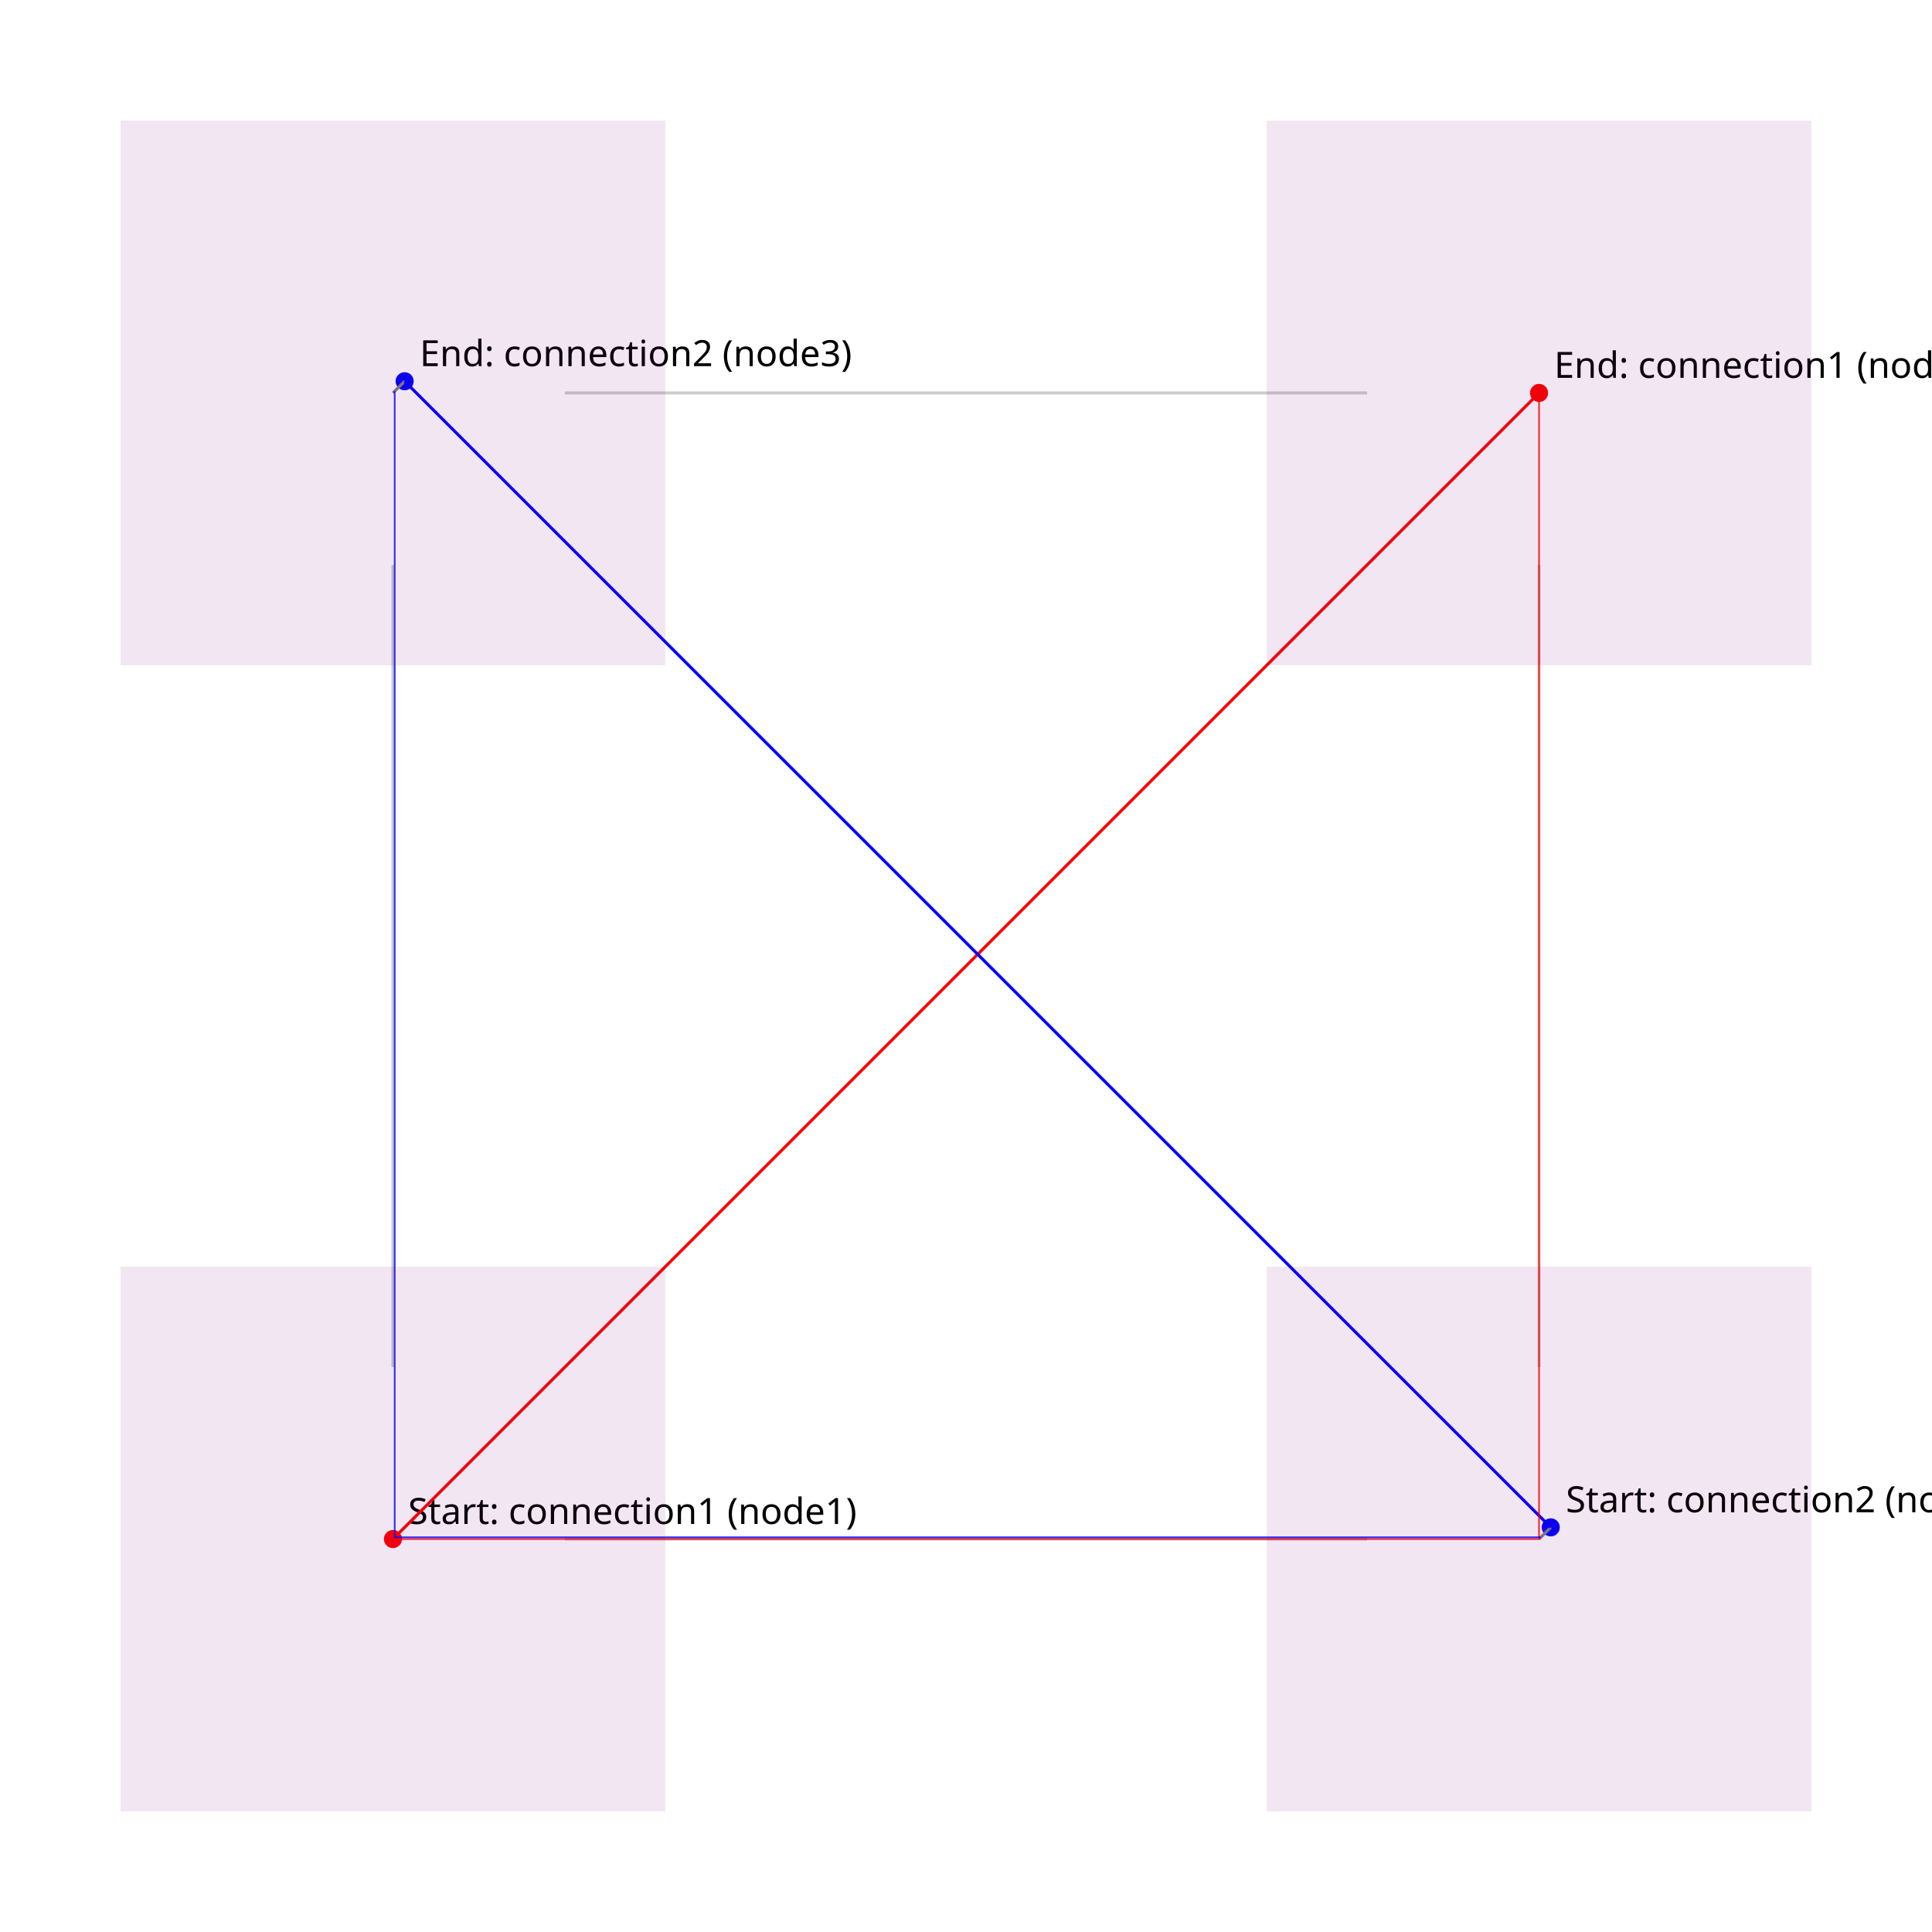
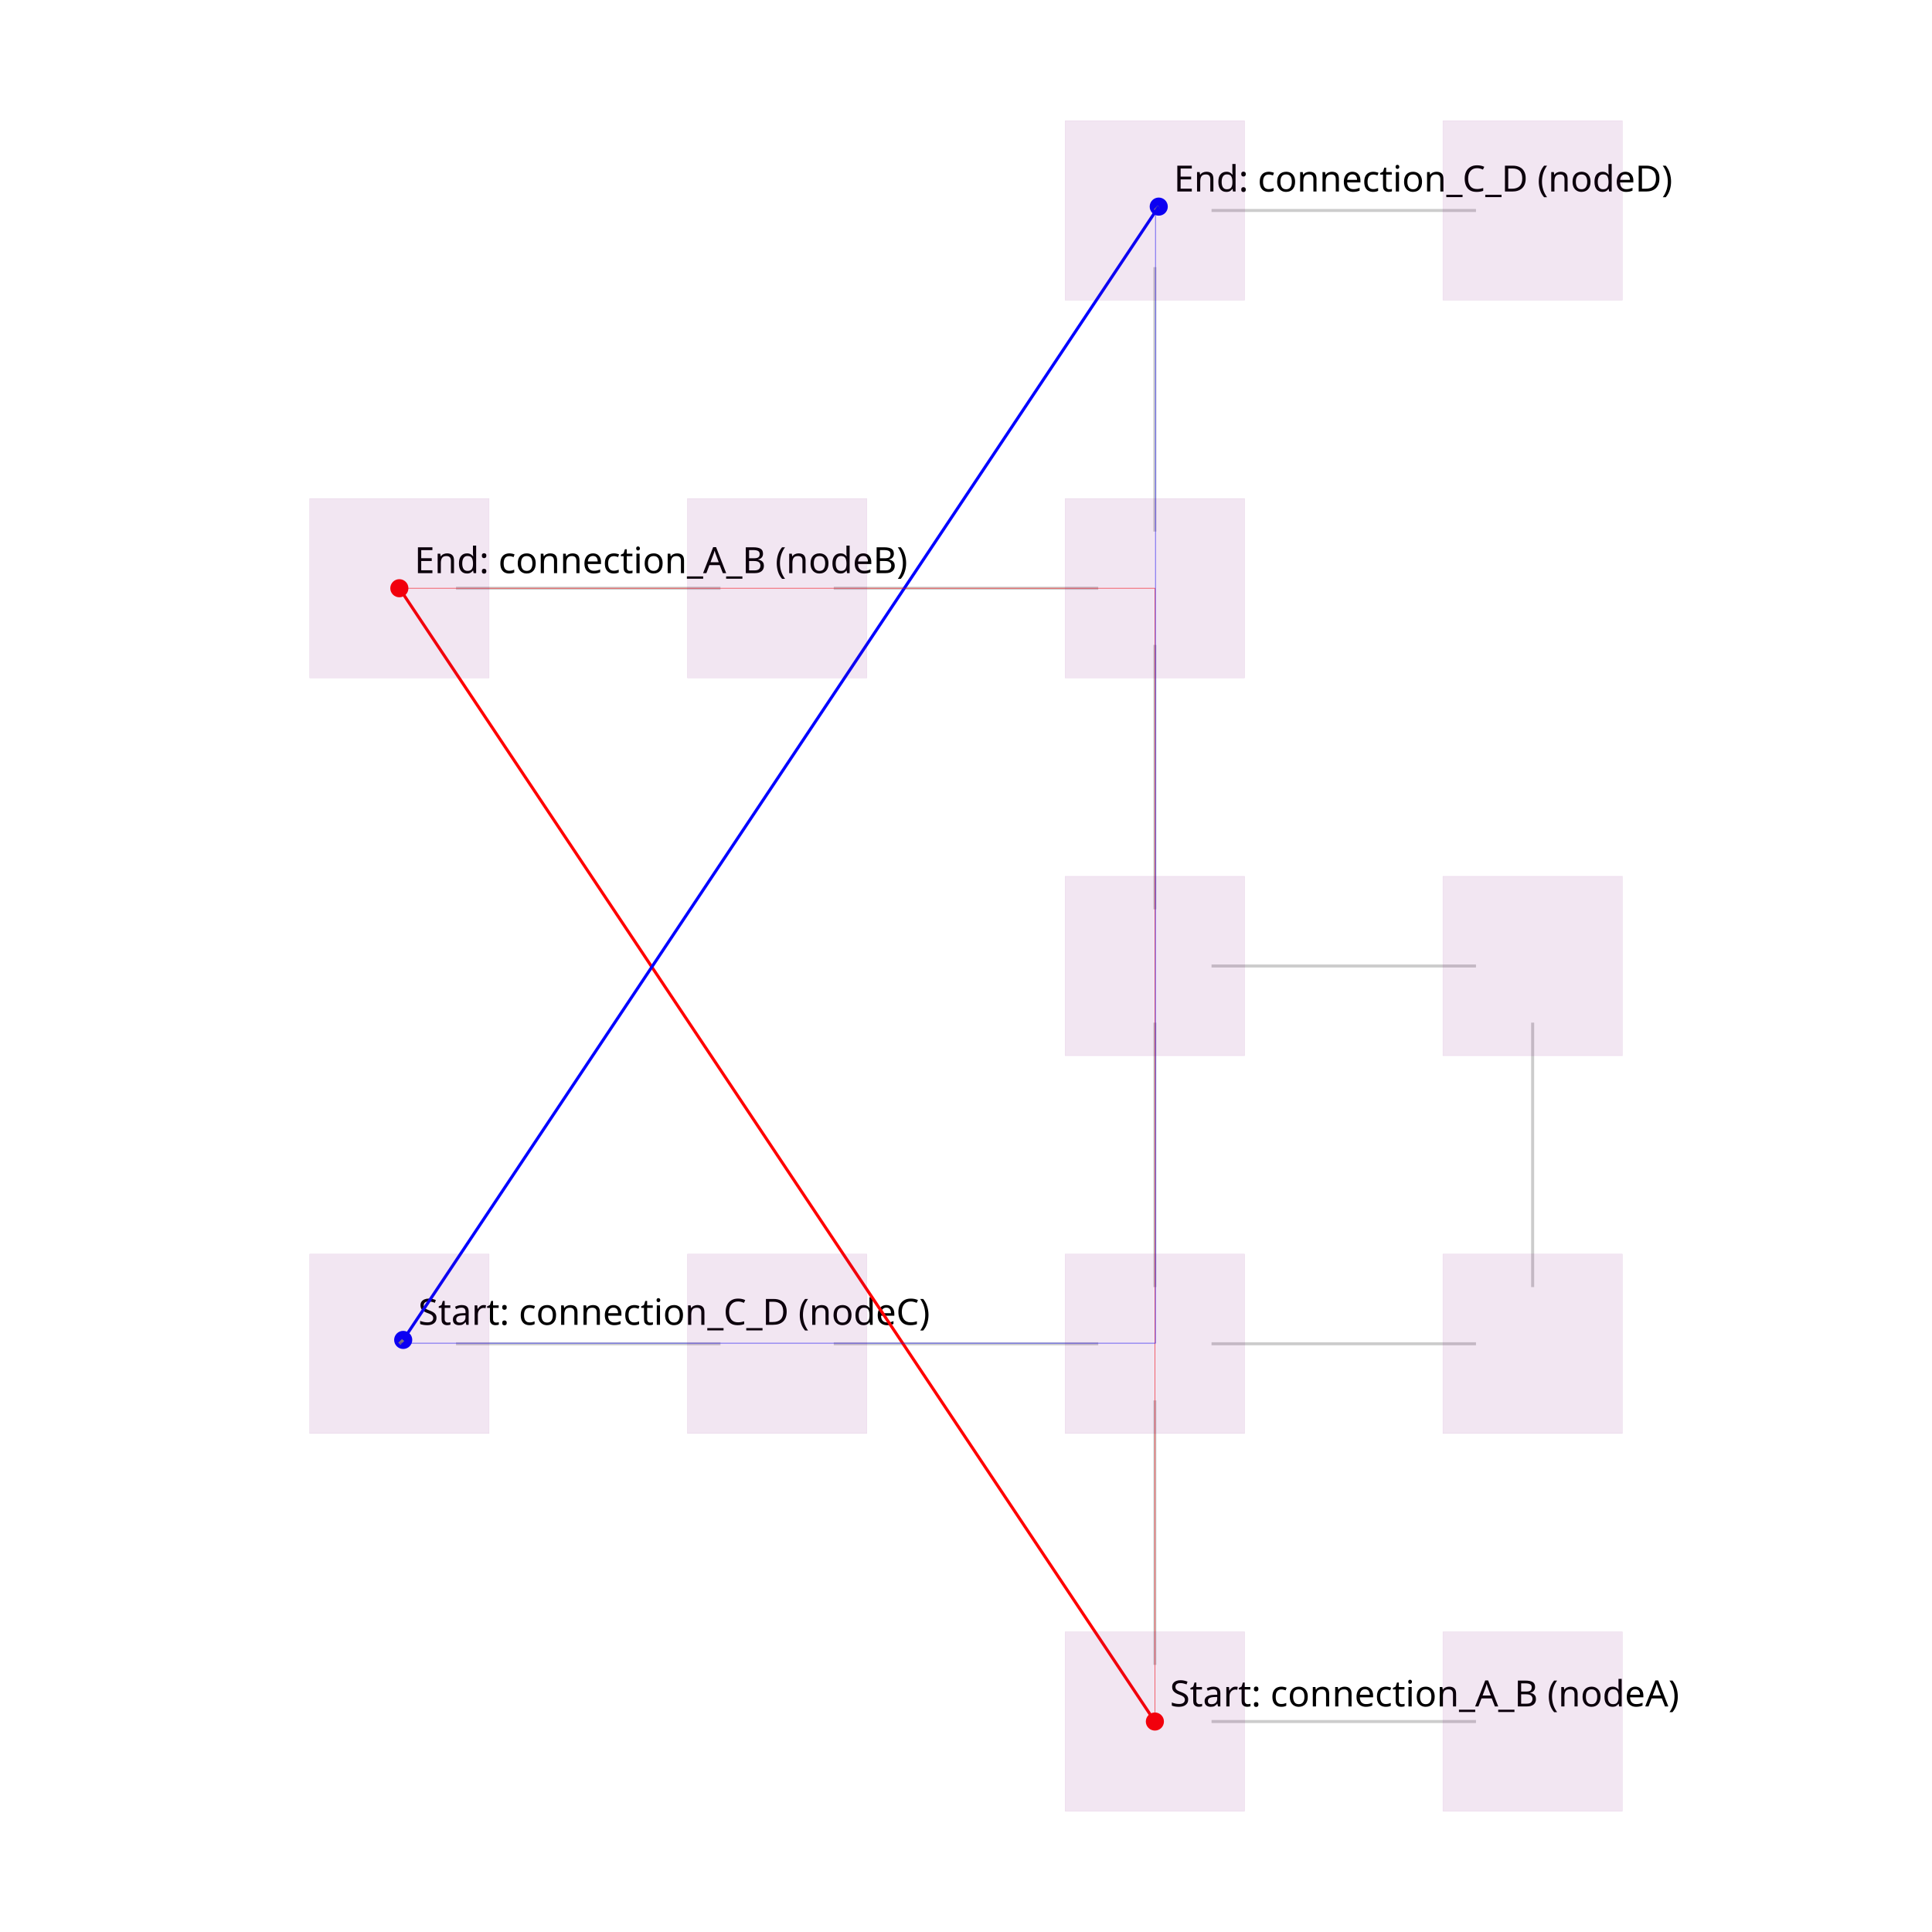
<svg xmlns="http://www.w3.org/2000/svg" width="640" height="640" viewBox="0 0 640 640">
  <g>
-     <circle data-type="point" data-label="Start: connection1 (node1)" data-x="10" data-y="10" cx="130.169" cy="509.831" r="3" fill="red" />
-     <text x="135.169" y="504.831" font-family="sans-serif" font-size="12">Start: connection1
-       (node1)</text>
+     <circle data-type="point" data-label="Start: connection_A_B (nodeA)" data-x="50" data-y="10" cx="382.57" cy="570.279" r="3" fill="red" />
+     <text x="387.57" y="565.279" font-family="sans-serif" font-size="12">Start: connection_A_B
+       (nodeA)</text>
  </g>
  <g>
-     <circle data-type="point" data-label="End: connection1 (node4)" data-x="30" data-y="30" cx="509.831" cy="130.169" r="3" fill="red" />
-     <text x="514.831" y="125.169" font-family="sans-serif" font-size="12">End: connection1
-       (node4)</text>
+     <circle data-type="point" data-label="End: connection_A_B (nodeB)" data-x="10" data-y="70" cx="132.291" cy="194.86" r="3" fill="red" />
+     <text x="137.291" y="189.86" font-family="sans-serif" font-size="12">End: connection_A_B
+       (nodeB)</text>
  </g>
  <g>
-     <circle data-type="point" data-label="Start: connection2 (node2)" data-x="30.204" data-y="10.204" cx="513.703" cy="505.958" r="3" fill="blue" />
-     <text x="518.703" y="500.958" font-family="sans-serif" font-size="12">Start: connection2
-       (node2)</text>
+     <circle data-type="point" data-label="Start: connection_C_D (nodeC)" data-x="10.204" data-y="30.204" cx="133.567" cy="443.863" r="3" fill="blue" />
+     <text x="138.567" y="438.863" font-family="sans-serif" font-size="12">Start: connection_C_D
+       (nodeC)</text>
  </g>
  <g>
-     <circle data-type="point" data-label="End: connection2 (node3)" data-x="10.204" data-y="30.204" cx="134.042" cy="126.297" r="3" fill="blue" />
-     <text x="139.042" y="121.297" font-family="sans-serif" font-size="12">End: connection2
-       (node3)</text>
+     <circle data-type="point" data-label="End: connection_C_D (nodeD)" data-x="50.204" data-y="90.204" cx="383.846" cy="68.444" r="3" fill="blue" />
+     <text x="388.846" y="63.444" font-family="sans-serif" font-size="12">End: connection_C_D
+       (nodeD)</text>
  </g>
-   <polyline data-points="13,10 27,10" data-type="line" points="187.119,509.831 452.881,509.831" fill="none" stroke="rgba(0, 0, 0, 0.2)" stroke-width="1" />
-   <polyline data-points="10,13 10,27" data-type="line" points="130.169,452.881 130.169,187.119" fill="none" stroke="rgba(0, 0, 0, 0.2)" stroke-width="1" />
-   <polyline data-points="30,13 30,27" data-type="line" points="509.831,452.881 509.831,187.119" fill="none" stroke="rgba(0, 0, 0, 0.2)" stroke-width="1" />
-   <polyline data-points="13,30 27,30" data-type="line" points="187.119,130.169 452.881,130.169" fill="none" stroke="rgba(0, 0, 0, 0.2)" stroke-width="1" />
-   <polyline data-points="10,10 10,10" data-type="line" points="130.169,509.831 130.169,509.831" fill="none" stroke="gray" stroke-width="1" />
-   <polyline data-points="30,30 30,30" data-type="line" points="509.831,130.169 509.831,130.169" fill="none" stroke="gray" stroke-width="1" />
-   <polyline data-points="10,10 30,30" data-type="line" points="130.169,509.831 509.831,130.169" fill="none" stroke="red" stroke-width="1" />
-   <polyline data-points="30,10 30.204,10.204" data-type="line" points="509.831,509.831 513.703,505.958" fill="none" stroke="gray" stroke-width="1" />
-   <polyline data-points="10,30 10.204,30.204" data-type="line" points="130.169,130.169 134.042,126.297" fill="none" stroke="gray" stroke-width="1" />
-   <polyline data-points="30.204,10.204 10.204,30.204" data-type="line" points="513.703,505.958 134.042,126.297" fill="none" stroke="blue" stroke-width="1" />
-   <polyline data-points="10,10 30,10 30,30" data-type="line" points="130.169,509.831 509.831,509.831 509.831,130.169" fill="none" stroke="rgba(255,0,0,0.8)" stroke-width="0.569" />
-   <polyline data-points="30.0306,10.0306 10.0306,10.0306 10.0306,30.0306" data-type="line" points="510.411,509.25 130.75,509.25 130.75,129.589" fill="none" stroke="rgba(0,0,255,0.8)" stroke-width="0.569" />
-   <rect data-type="rect" data-label="" data-x="10" data-y="10" x="40" y="419.661" width="180.339" height="180.339" fill="rgba(128, 0, 128, 0.1)" stroke="rgba(128, 0, 128, 0.1)" stroke-width="0.053" />
-   <rect data-type="rect" data-label="" data-x="30" data-y="10" x="419.661" y="419.661" width="180.339" height="180.339" fill="rgba(128, 0, 128, 0.1)" stroke="rgba(128, 0, 128, 0.1)" stroke-width="0.053" />
-   <rect data-type="rect" data-label="" data-x="10" data-y="30" x="40" y="40" width="180.339" height="180.339" fill="rgba(128, 0, 128, 0.1)" stroke="rgba(128, 0, 128, 0.1)" stroke-width="0.053" />
-   <rect data-type="rect" data-label="" data-x="30" data-y="30" x="419.661" y="40" width="180.339" height="180.339" fill="rgba(128, 0, 128, 0.1)" stroke="rgba(128, 0, 128, 0.1)" stroke-width="0.053" />
+   <polyline data-points="53,10 67,10" data-type="line" points="401.341,570.279 488.939,570.279" fill="none" stroke="rgba(0, 0, 0, 0.2)" stroke-width="1" />
+   <polyline data-points="50,13 50,27" data-type="line" points="382.57,551.508 382.57,463.911" fill="none" stroke="rgba(0, 0, 0, 0.2)" stroke-width="1" />
+   <polyline data-points="13,30 27,30" data-type="line" points="151.061,445.14 238.659,445.14" fill="none" stroke="rgba(0, 0, 0, 0.2)" stroke-width="1" />
+   <polyline data-points="33,30 47,30" data-type="line" points="276.201,445.14 363.799,445.14" fill="none" stroke="rgba(0, 0, 0, 0.2)" stroke-width="1" />
+   <polyline data-points="53,30 67,30" data-type="line" points="401.341,445.14 488.939,445.14" fill="none" stroke="rgba(0, 0, 0, 0.2)" stroke-width="1" />
+   <polyline data-points="50,33 50,47" data-type="line" points="382.57,426.369 382.57,338.771" fill="none" stroke="rgba(0, 0, 0, 0.2)" stroke-width="1" />
+   <polyline data-points="70,33 70,47" data-type="line" points="507.709,426.369 507.709,338.771" fill="none" stroke="rgba(0, 0, 0, 0.2)" stroke-width="1" />
+   <polyline data-points="53,50 67,50" data-type="line" points="401.341,320 488.939,320" fill="none" stroke="rgba(0, 0, 0, 0.2)" stroke-width="1" />
+   <polyline data-points="50,53 50,67" data-type="line" points="382.57,301.229 382.57,213.631" fill="none" stroke="rgba(0, 0, 0, 0.2)" stroke-width="1" />
+   <polyline data-points="13,70 27,70" data-type="line" points="151.061,194.86 238.659,194.86" fill="none" stroke="rgba(0, 0, 0, 0.2)" stroke-width="1" />
+   <polyline data-points="33,70 47,70" data-type="line" points="276.201,194.86 363.799,194.86" fill="none" stroke="rgba(0, 0, 0, 0.2)" stroke-width="1" />
+   <polyline data-points="50,73 50,87" data-type="line" points="382.57,176.089 382.57,88.492" fill="none" stroke="rgba(0, 0, 0, 0.2)" stroke-width="1" />
+   <polyline data-points="53,90 67,90" data-type="line" points="401.341,69.721 488.939,69.721" fill="none" stroke="rgba(0, 0, 0, 0.2)" stroke-width="1" />
+   <polyline data-points="50,10 50,10" data-type="line" points="382.57,570.279 382.57,570.279" fill="none" stroke="gray" stroke-width="1" />
+   <polyline data-points="10,70 10,70" data-type="line" points="132.291,194.86 132.291,194.86" fill="none" stroke="gray" stroke-width="1" />
+   <polyline data-points="50,10 10,70" data-type="line" points="382.57,570.279 132.291,194.86" fill="none" stroke="red" stroke-width="1" />
+   <polyline data-points="10,30 10.204,30.204" data-type="line" points="132.291,445.14 133.567,443.863" fill="none" stroke="gray" stroke-width="1" />
+   <polyline data-points="50,90 50.204,90.204" data-type="line" points="382.57,69.721 383.846,68.444" fill="none" stroke="gray" stroke-width="1" />
+   <polyline data-points="10.204,30.204 50.204,90.204" data-type="line" points="133.567,443.863 383.846,68.444" fill="none" stroke="blue" stroke-width="1" />
+   <polyline data-points="50,10 50,30 50,50 50,70 30,70 10,70" data-type="line" points="382.57,570.279 382.57,445.14 382.57,320 382.57,194.86 257.43,194.86 132.291,194.86" fill="none" stroke="rgba(255,0,0,0.8)" stroke-width="0.188" />
+   <polyline data-points="10.0306,30.0306 30.0306,30.0306 50.0306,30.0306 50.0306,50.0306 50.0306,70.0306 50.0306,90.0306" data-type="line" points="132.482,444.948 257.622,444.948 382.761,444.948 382.761,319.809 382.761,194.669 382.761,69.529" fill="none" stroke="rgba(0,0,255,0.8)" stroke-width="0.188" />
+   <rect data-type="rect" data-label="" data-x="50" data-y="10" x="352.849" y="540.559" width="59.441" height="59.441" fill="rgba(128, 0, 128, 0.1)" stroke="rgba(128, 0, 128, 0.1)" stroke-width="0.16" />
+   <rect data-type="rect" data-label="" data-x="70" data-y="10" x="477.989" y="540.559" width="59.441" height="59.441" fill="rgba(128, 0, 128, 0.1)" stroke="rgba(128, 0, 128, 0.1)" stroke-width="0.16" />
+   <rect data-type="rect" data-label="" data-x="10" data-y="30" x="102.57" y="415.419" width="59.441" height="59.441" fill="rgba(128, 0, 128, 0.1)" stroke="rgba(128, 0, 128, 0.1)" stroke-width="0.16" />
+   <rect data-type="rect" data-label="" data-x="30" data-y="30" x="227.709" y="415.419" width="59.441" height="59.441" fill="rgba(128, 0, 128, 0.1)" stroke="rgba(128, 0, 128, 0.1)" stroke-width="0.16" />
+   <rect data-type="rect" data-label="" data-x="50" data-y="30" x="352.849" y="415.419" width="59.441" height="59.441" fill="rgba(128, 0, 128, 0.1)" stroke="rgba(128, 0, 128, 0.1)" stroke-width="0.16" />
+   <rect data-type="rect" data-label="" data-x="70" data-y="30" x="477.989" y="415.419" width="59.441" height="59.441" fill="rgba(128, 0, 128, 0.1)" stroke="rgba(128, 0, 128, 0.1)" stroke-width="0.16" />
+   <rect data-type="rect" data-label="" data-x="50" data-y="50" x="352.849" y="290.279" width="59.441" height="59.441" fill="rgba(128, 0, 128, 0.1)" stroke="rgba(128, 0, 128, 0.1)" stroke-width="0.16" />
+   <rect data-type="rect" data-label="" data-x="70" data-y="50" x="477.989" y="290.279" width="59.441" height="59.441" fill="rgba(128, 0, 128, 0.1)" stroke="rgba(128, 0, 128, 0.1)" stroke-width="0.16" />
+   <rect data-type="rect" data-label="" data-x="10" data-y="70" x="102.57" y="165.14" width="59.441" height="59.441" fill="rgba(128, 0, 128, 0.1)" stroke="rgba(128, 0, 128, 0.1)" stroke-width="0.16" />
+   <rect data-type="rect" data-label="" data-x="30" data-y="70" x="227.709" y="165.14" width="59.441" height="59.441" fill="rgba(128, 0, 128, 0.1)" stroke="rgba(128, 0, 128, 0.1)" stroke-width="0.16" />
+   <rect data-type="rect" data-label="" data-x="50" data-y="70" x="352.849" y="165.14" width="59.441" height="59.441" fill="rgba(128, 0, 128, 0.1)" stroke="rgba(128, 0, 128, 0.1)" stroke-width="0.16" />
+   <rect data-type="rect" data-label="" data-x="50" data-y="90" x="352.849" y="40" width="59.441" height="59.441" fill="rgba(128, 0, 128, 0.1)" stroke="rgba(128, 0, 128, 0.1)" stroke-width="0.16" />
+   <rect data-type="rect" data-label="" data-x="70" data-y="90" x="477.989" y="40" width="59.441" height="59.441" fill="rgba(128, 0, 128, 0.1)" stroke="rgba(128, 0, 128, 0.1)" stroke-width="0.16" />
  <g id="crosshair" style="display: none">
    <line id="crosshair-h" y1="0" y2="640" stroke="#666" stroke-width="0.5" />
    <line id="crosshair-v" x1="0" x2="640" stroke="#666" stroke-width="0.5" />
    <text id="coordinates" font-family="monospace" font-size="12" fill="#666" />
  </g>
</svg>
